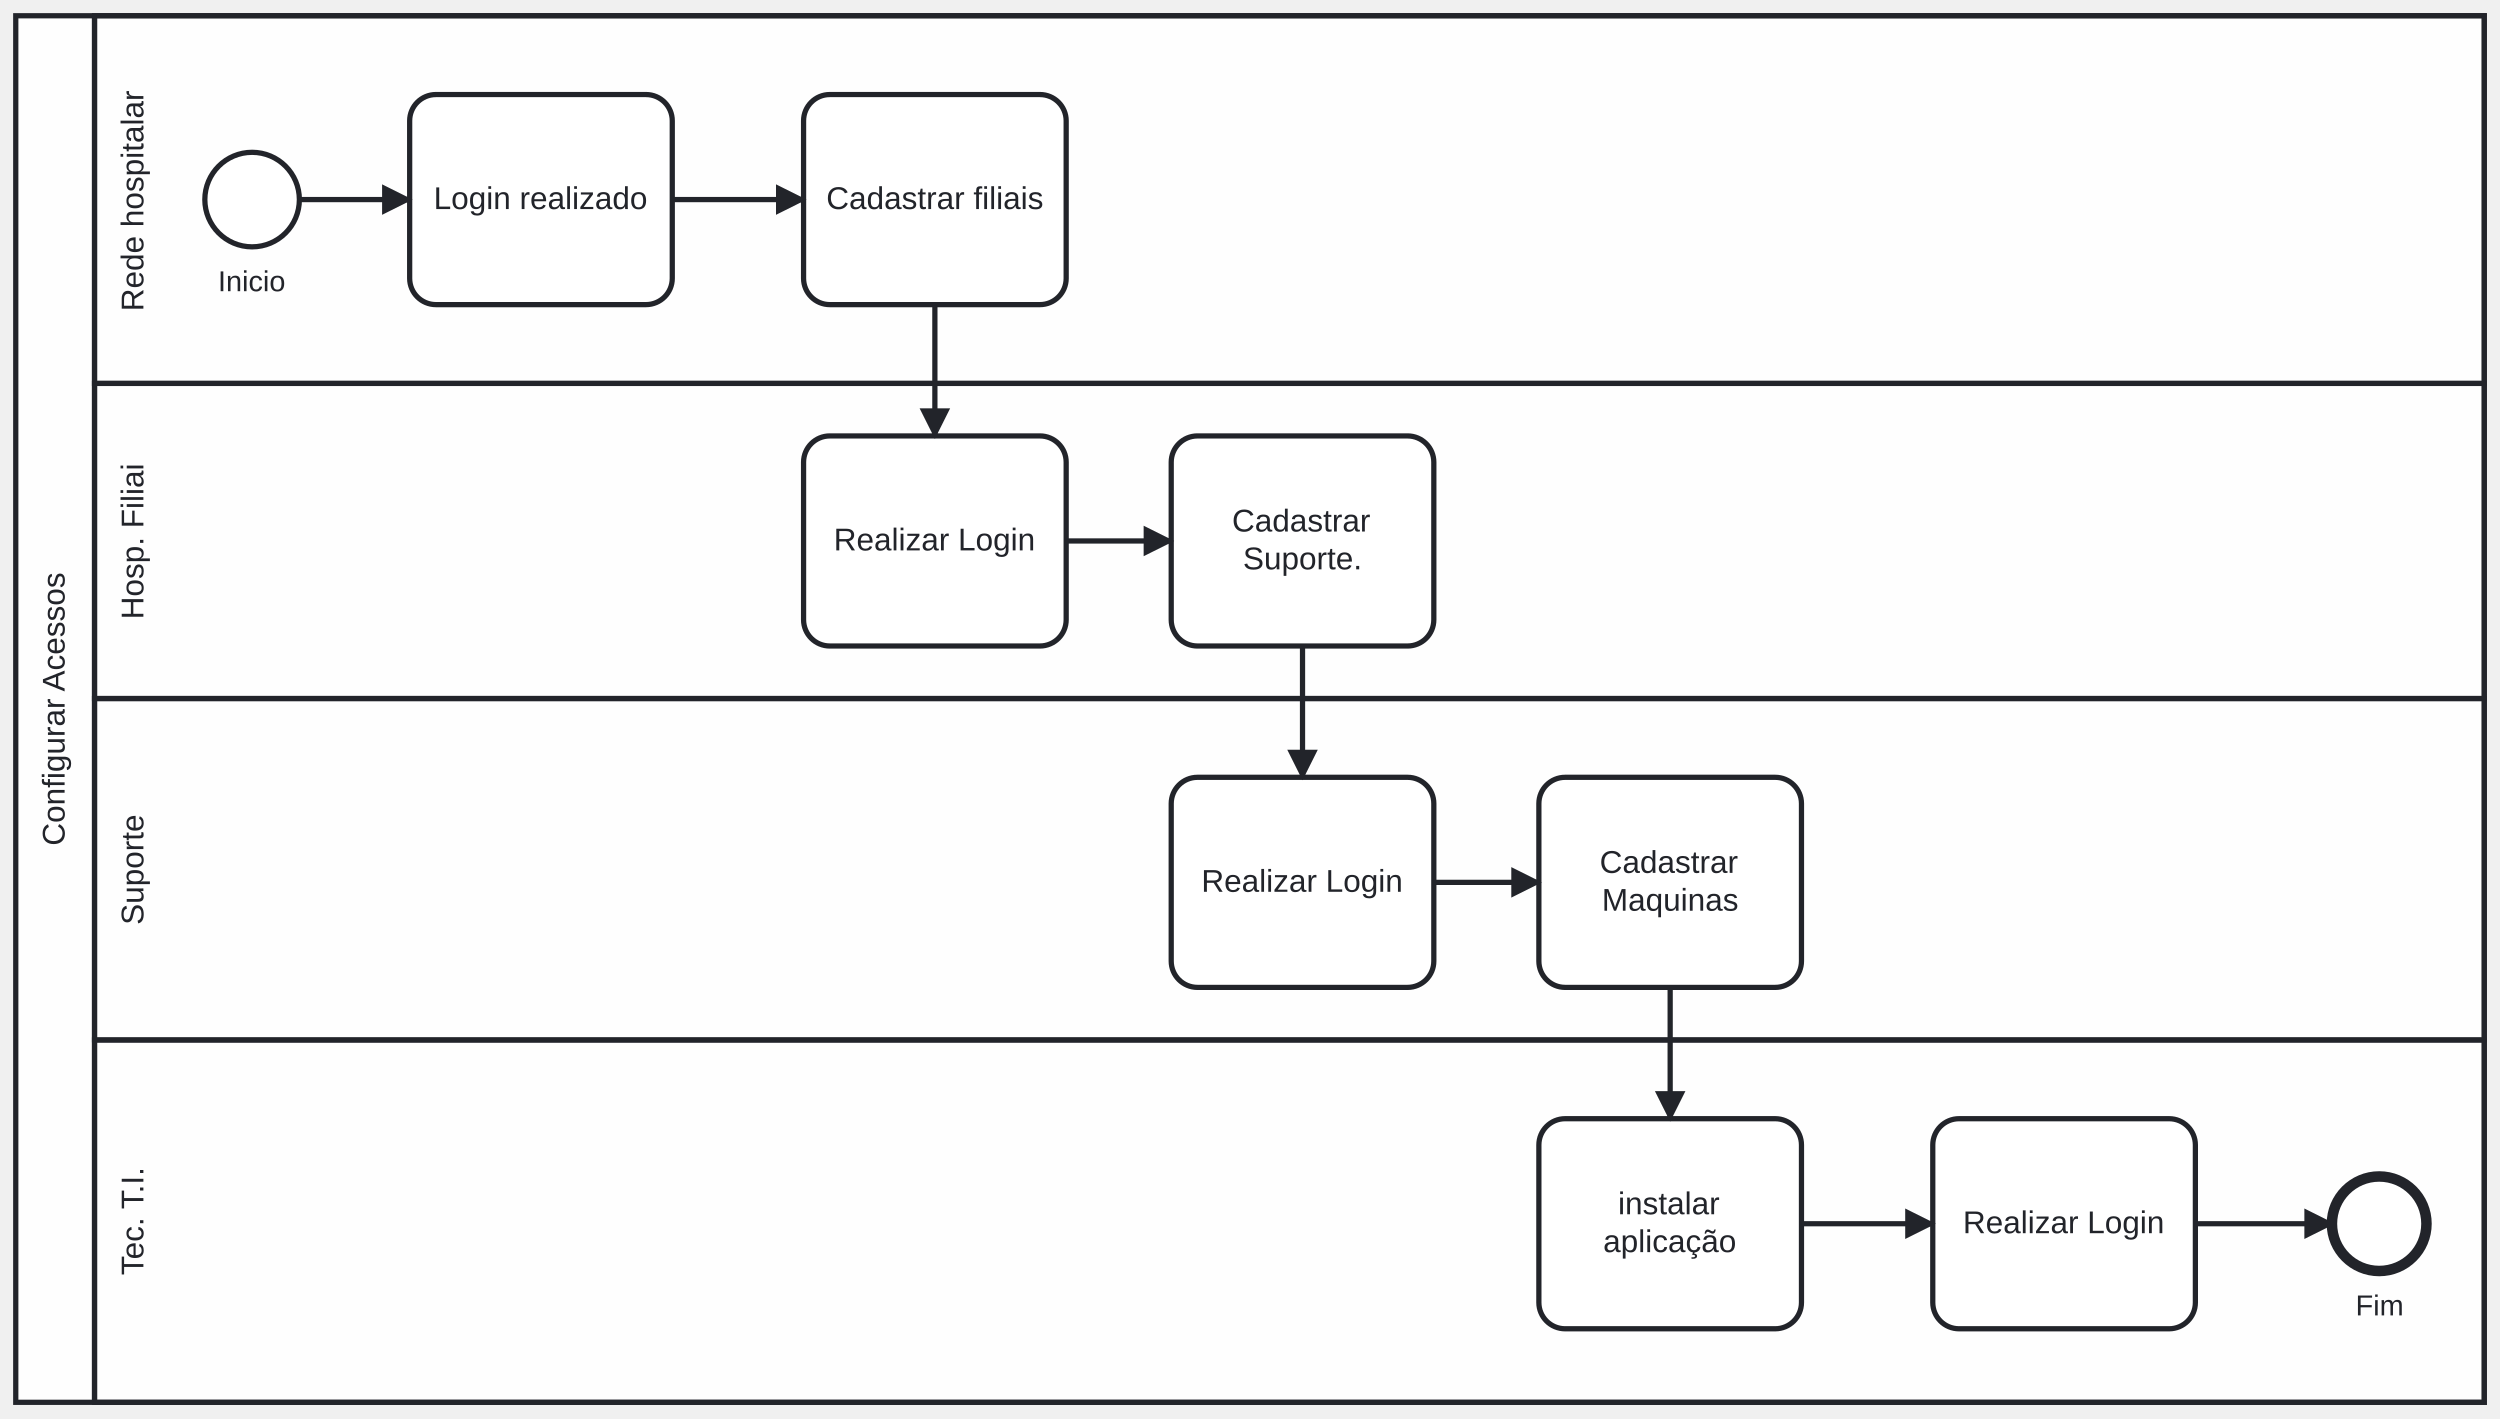
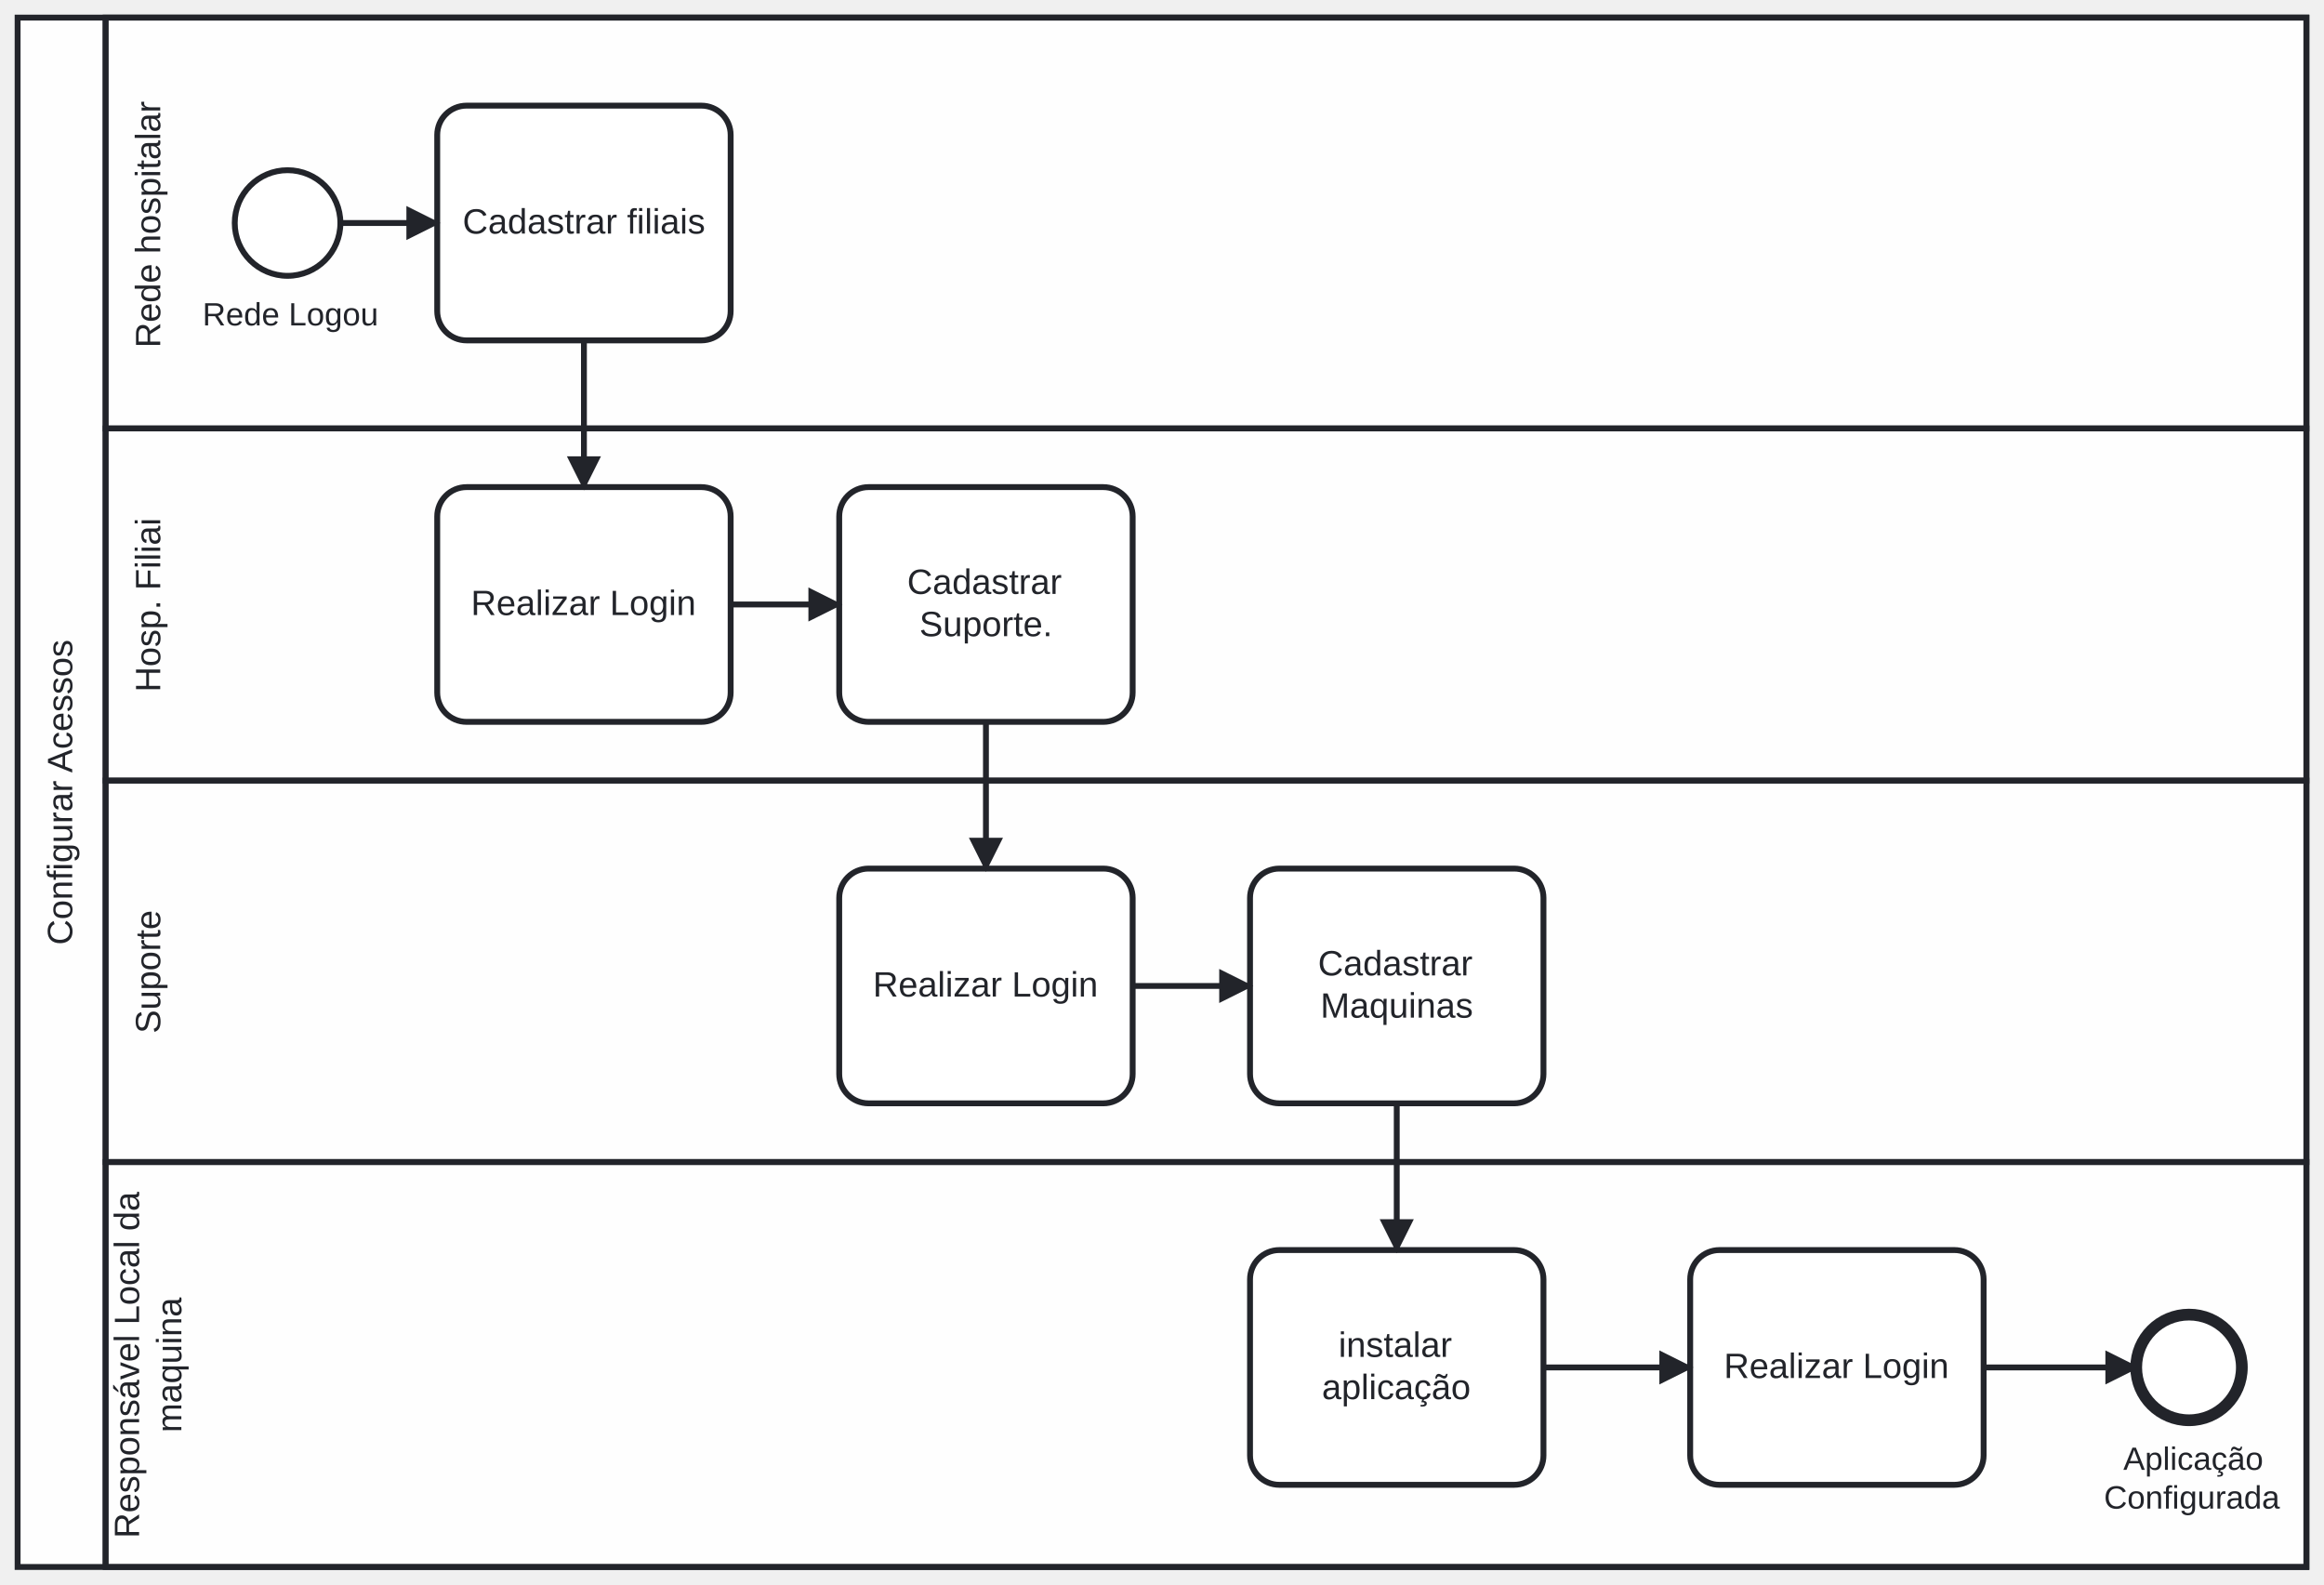
- <svg xmlns="http://www.w3.org/2000/svg" width="952" height="540" viewBox="154 34 952 540" version="1.1">
+ <svg xmlns="http://www.w3.org/2000/svg" width="792" height="540" viewBox="154 34 792 540" version="1.1">
  <defs>
-     <marker id="sequenceflow-end-white-hsl_225_10_15_-15vyws8qu65kzijr2ru5ktl2o" viewBox="0 0 20 20" refX="11" refY="10" markerWidth="10" markerHeight="10" orient="auto">
+     <marker id="sequenceflow-end-white-hsl_225_10_15_-4ew5antqhh94d35yzu8yyvybh" viewBox="0 0 20 20" refX="11" refY="10" markerWidth="10" markerHeight="10" orient="auto">
      <path d="M 1 5 L 11 10 L 1 15 Z" style="fill: rgb(34, 36, 42); stroke-width: 1px; stroke-linecap: round; stroke-dasharray: 10000, 1; stroke: rgb(34, 36, 42);" />
    </marker>
  </defs>
  <g class="djs-group">
-     <g class="djs-element djs-shape" data-element-id="Participant_04y0oh8" style="display: block;" transform="matrix(1 0 0 1 160 40)">
+     <g class="djs-element djs-shape djs-label-hidden" data-element-id="Participant_04y0oh8" style="display: block;" transform="matrix(1 0 0 1 160 40)">
      <g class="djs-visual">
-         <rect x="0" y="0" width="940" height="528" rx="0" ry="0" style="stroke: rgb(34, 36, 42); stroke-width: 2px; fill: white; fill-opacity: 0.95;" />
+         <rect x="0" y="0" width="780" height="528" rx="0" ry="0" style="stroke: rgb(34, 36, 42); stroke-width: 2px; fill: white; fill-opacity: 0.95;" />
        <polyline points="30,0 30,528 " style="fill: none; stroke: rgb(34, 36, 42); stroke-width: 2px;" />
        <text lineHeight="1.2" class="djs-label" style="font-family: Arial, sans-serif; font-size: 12px; font-weight: normal; fill: rgb(34, 36, 42);" transform="matrix(-1.83697e-16 -1 1 -1.83697e-16 0 528)">
          <tspan x="211.969" y="18.6">Configurar Acessos</tspan>
        </text>
      </g>
-       <rect class="djs-hit djs-hit-no-move" x="0" y="0" width="940" height="528" style="fill: none; stroke-opacity: 0; stroke: white; stroke-width: 15px;" />
-       <rect class="djs-hit djs-hit-click-stroke" x="0" y="0" width="940" height="528" style="fill: none; stroke-opacity: 0; stroke: white; stroke-width: 15px;" />
+       <rect x="-6" y="-6" rx="3" width="792" height="540" class="djs-outline" style="fill: none;" />
+       <rect class="djs-hit djs-hit-no-move" x="0" y="0" width="780" height="528" style="fill: none; stroke-opacity: 0; stroke: white; stroke-width: 15px;" />
+       <rect class="djs-hit djs-hit-click-stroke" x="0" y="0" width="780" height="528" style="fill: none; stroke-opacity: 0; stroke: white; stroke-width: 15px;" />
      <rect class="djs-hit djs-hit-all" x="0" y="0" width="30" height="528" style="fill: none; stroke-opacity: 0; stroke: white; stroke-width: 15px;" />
-       <rect x="-6" y="-6" rx="3" width="952" height="540" class="djs-outline" style="fill: none;" />
    </g>
    <g class="djs-children">
      <g class="djs-group">
        <g class="djs-element djs-shape" data-element-id="Lane_11njbq3" style="display: block;" transform="matrix(1 0 0 1 190 430)">
          <g class="djs-visual">
-             <rect x="0" y="0" width="910" height="138" rx="0" ry="0" style="stroke: rgb(34, 36, 42); stroke-width: 2px; fill: white; fill-opacity: 0.35;" />
+             <rect x="0" y="0" width="750" height="138" rx="0" ry="0" style="stroke: rgb(34, 36, 42); stroke-width: 2px; fill: white; fill-opacity: 0.35;" />
            <text lineHeight="1.2" class="djs-label" style="font-family: Arial, sans-serif; font-size: 12px; font-weight: normal; fill: rgb(34, 36, 42);" transform="matrix(-1.83697e-16 -1 1 -1.83697e-16 0 138)">
-               <tspan x="48.43" y="18.6">Tec. T.I.</tspan>
-             </text>
-           </g>
-           <rect class="djs-hit djs-hit-no-move" x="0" y="0" width="910" height="138" style="fill: none; stroke-opacity: 0; stroke: white; stroke-width: 15px;" />
-           <rect class="djs-hit djs-hit-click-stroke" x="0" y="0" width="910" height="138" style="fill: none; stroke-opacity: 0; stroke: white; stroke-width: 15px;" />
+               <tspan x="9.798" y="11.4">Responsável Local da </tspan>
+               <tspan x="45.821" y="25.8">maquina</tspan>
+             </text>
+           </g>
+           <rect x="-6" y="-6" rx="3" width="762" height="150" class="djs-outline" style="fill: none;" />
+           <rect class="djs-hit djs-hit-no-move" x="0" y="0" width="750" height="138" style="fill: none; stroke-opacity: 0; stroke: white; stroke-width: 15px;" />
+           <rect class="djs-hit djs-hit-click-stroke" x="0" y="0" width="750" height="138" style="fill: none; stroke-opacity: 0; stroke: white; stroke-width: 15px;" />
          <rect class="djs-hit djs-hit-all" x="0" y="0" width="30" height="138" style="fill: none; stroke-opacity: 0; stroke: white; stroke-width: 15px;" />
-           <rect x="-6" y="-6" rx="3" width="922" height="150" class="djs-outline" style="fill: none;" />
        </g>
      </g>
      <g class="djs-group">
        <g class="djs-element djs-shape" data-element-id="Lane_1pdoor5" style="display: block;" transform="matrix(1 0 0 1 190 300)">
          <g class="djs-visual">
-             <rect x="0" y="0" width="910" height="130" rx="0" ry="0" style="stroke: rgb(34, 36, 42); stroke-width: 2px; fill: white; fill-opacity: 0.35;" />
+             <rect x="0" y="0" width="750" height="130" rx="0" ry="0" style="stroke: rgb(34, 36, 42); stroke-width: 2px; fill: white; fill-opacity: 0.35;" />
            <text lineHeight="1.2" class="djs-label" style="font-family: Arial, sans-serif; font-size: 12px; font-weight: normal; fill: rgb(34, 36, 42);" transform="matrix(-1.83697e-16 -1 1 -1.83697e-16 0 130)">
              <tspan x="43.822" y="18.6">Suporte</tspan>
            </text>
          </g>
-           <rect class="djs-hit djs-hit-no-move" x="0" y="0" width="910" height="130" style="fill: none; stroke-opacity: 0; stroke: white; stroke-width: 15px;" />
-           <rect class="djs-hit djs-hit-click-stroke" x="0" y="0" width="910" height="130" style="fill: none; stroke-opacity: 0; stroke: white; stroke-width: 15px;" />
+           <rect x="-6" y="-6" rx="3" width="762" height="142" class="djs-outline" style="fill: none;" />
+           <rect class="djs-hit djs-hit-no-move" x="0" y="0" width="750" height="130" style="fill: none; stroke-opacity: 0; stroke: white; stroke-width: 15px;" />
+           <rect class="djs-hit djs-hit-click-stroke" x="0" y="0" width="750" height="130" style="fill: none; stroke-opacity: 0; stroke: white; stroke-width: 15px;" />
          <rect class="djs-hit djs-hit-all" x="0" y="0" width="30" height="130" style="fill: none; stroke-opacity: 0; stroke: white; stroke-width: 15px;" />
-           <rect x="-6" y="-6" rx="3" width="922" height="142" class="djs-outline" style="fill: none;" />
        </g>
      </g>
      <g class="djs-group">
        <g class="djs-element djs-shape" data-element-id="Lane_0xed1o3" style="display: block;" transform="matrix(1 0 0 1 190 180)">
          <g class="djs-visual">
-             <rect x="0" y="0" width="910" height="120" rx="0" ry="0" style="stroke: rgb(34, 36, 42); stroke-width: 2px; fill: white; fill-opacity: 0.35;" />
+             <rect x="0" y="0" width="750" height="120" rx="0" ry="0" style="stroke: rgb(34, 36, 42); stroke-width: 2px; fill: white; fill-opacity: 0.35;" />
            <text lineHeight="1.2" class="djs-label" style="font-family: Arial, sans-serif; font-size: 12px; font-weight: normal; fill: rgb(34, 36, 42);" transform="matrix(-1.83697e-16 -1 1 -1.83697e-16 0 120)">
              <tspan x="30.158" y="18.6">Hosp. Filiai</tspan>
            </text>
          </g>
-           <rect class="djs-hit djs-hit-no-move" x="0" y="0" width="910" height="120" style="fill: none; stroke-opacity: 0; stroke: white; stroke-width: 15px;" />
-           <rect class="djs-hit djs-hit-click-stroke" x="0" y="0" width="910" height="120" style="fill: none; stroke-opacity: 0; stroke: white; stroke-width: 15px;" />
+           <rect x="-6" y="-6" rx="3" width="762" height="132" class="djs-outline" style="fill: none;" />
+           <rect class="djs-hit djs-hit-no-move" x="0" y="0" width="750" height="120" style="fill: none; stroke-opacity: 0; stroke: white; stroke-width: 15px;" />
+           <rect class="djs-hit djs-hit-click-stroke" x="0" y="0" width="750" height="120" style="fill: none; stroke-opacity: 0; stroke: white; stroke-width: 15px;" />
          <rect class="djs-hit djs-hit-all" x="0" y="0" width="30" height="120" style="fill: none; stroke-opacity: 0; stroke: white; stroke-width: 15px;" />
-           <rect x="-6" y="-6" rx="3" width="922" height="132" class="djs-outline" style="fill: none;" />
        </g>
      </g>
      <g class="djs-group">
        <g class="djs-element djs-shape" data-element-id="Lane_11wdvb3" style="display: block;" transform="matrix(1 0 0 1 190 40)">
          <g class="djs-visual">
-             <rect x="0" y="0" width="910" height="140" rx="0" ry="0" style="stroke: rgb(34, 36, 42); stroke-width: 2px; fill: white; fill-opacity: 0.35;" />
+             <rect x="0" y="0" width="750" height="140" rx="0" ry="0" style="stroke: rgb(34, 36, 42); stroke-width: 2px; fill: white; fill-opacity: 0.35;" />
            <text lineHeight="1.2" class="djs-label" style="font-family: Arial, sans-serif; font-size: 12px; font-weight: normal; fill: rgb(34, 36, 42);" transform="matrix(-1.83697e-16 -1 1 -1.83697e-16 0 140)">
              <tspan x="27.472" y="18.6">Rede hospitalar</tspan>
            </text>
          </g>
-           <rect class="djs-hit djs-hit-no-move" x="0" y="0" width="910" height="140" style="fill: none; stroke-opacity: 0; stroke: white; stroke-width: 15px;" />
-           <rect class="djs-hit djs-hit-click-stroke" x="0" y="0" width="910" height="140" style="fill: none; stroke-opacity: 0; stroke: white; stroke-width: 15px;" />
+           <rect x="-6" y="-6" rx="3" width="762" height="152" class="djs-outline" style="fill: none;" />
+           <rect class="djs-hit djs-hit-no-move" x="0" y="0" width="750" height="140" style="fill: none; stroke-opacity: 0; stroke: white; stroke-width: 15px;" />
+           <rect class="djs-hit djs-hit-click-stroke" x="0" y="0" width="750" height="140" style="fill: none; stroke-opacity: 0; stroke: white; stroke-width: 15px;" />
          <rect class="djs-hit djs-hit-all" x="0" y="0" width="30" height="140" style="fill: none; stroke-opacity: 0; stroke: white; stroke-width: 15px;" />
-           <rect x="-6" y="-6" rx="3" width="922" height="152" class="djs-outline" style="fill: none;" />
-         </g>
-       </g>
-       <g class="djs-group">
-         <g class="djs-element djs-shape" data-element-id="StartEvent_0a85sa3" style="display: block;" transform="matrix(1 0 0 1 232 92)">
-           <g class="djs-visual">
-             <circle cx="18" cy="18" r="18" style="stroke: rgb(34, 36, 42); stroke-width: 2px; fill: white; fill-opacity: 0.95;" />
+         </g>
+       </g>
+       <g class="djs-group">
+         <g class="djs-element djs-shape" data-element-id="Activity_1wlqov3" style="display: block;" transform="matrix(1 0 0 1 440 200)">
+           <g class="djs-visual">
+             <rect x="0" y="0" width="100" height="80" rx="10" ry="10" style="stroke: rgb(34, 36, 42); stroke-width: 2px; fill: white; fill-opacity: 0.95;" />
+             <text lineHeight="1.2" class="djs-label" style="font-family: Arial, sans-serif; font-size: 12px; font-weight: normal; fill: rgb(34, 36, 42);">
+               <tspan x="23.154" y="36.4">Cadastrar </tspan>
+               <tspan x="27.312" y="50.8">Suporte.</tspan>
+             </text>
+           </g>
+           <rect class="djs-hit djs-hit-all" x="0" y="0" width="100" height="80" style="fill: none; stroke-opacity: 0; stroke: white; stroke-width: 15px;" />
+           <rect x="-6" y="-6" rx="3" width="112" height="92" class="djs-outline" style="fill: none;" />
+         </g>
+       </g>
+       <g class="djs-group">
+         <g class="djs-element djs-shape" data-element-id="Activity_1k98vzf" style="display: block;" transform="matrix(1 0 0 1 440 330)">
+           <g class="djs-visual">
+             <rect x="0" y="0" width="100" height="80" rx="10" ry="10" style="stroke: rgb(34, 36, 42); stroke-width: 2px; fill: white; fill-opacity: 0.95;" />
+             <text lineHeight="1.2" class="djs-label" style="font-family: Arial, sans-serif; font-size: 12px; font-weight: normal; fill: rgb(34, 36, 42);">
+               <tspan x="11.481" y="43.6">Realizar Login</tspan>
+             </text>
+           </g>
+           <rect class="djs-hit djs-hit-all" x="0" y="0" width="100" height="80" style="fill: none; stroke-opacity: 0; stroke: white; stroke-width: 15px;" />
+           <rect x="-6" y="-6" rx="3" width="112" height="92" class="djs-outline" style="fill: none;" />
+         </g>
+       </g>
+       <g class="djs-group">
+         <g class="djs-element djs-shape" data-element-id="Activity_0wsrfm1" style="display: block;" transform="matrix(1 0 0 1 580 330)">
+           <g class="djs-visual">
+             <rect x="0" y="0" width="100" height="80" rx="10" ry="10" style="stroke: rgb(34, 36, 42); stroke-width: 2px; fill: white; fill-opacity: 0.95;" />
+             <text lineHeight="1.2" class="djs-label" style="font-family: Arial, sans-serif; font-size: 12px; font-weight: normal; fill: rgb(34, 36, 42);">
+               <tspan x="23.154" y="36.4">Cadastrar </tspan>
+               <tspan x="23.984" y="50.8">Maquinas</tspan>
+             </text>
+           </g>
+           <rect class="djs-hit djs-hit-all" x="0" y="0" width="100" height="80" style="fill: none; stroke-opacity: 0; stroke: white; stroke-width: 15px;" />
+           <rect x="-6" y="-6" rx="3" width="112" height="92" class="djs-outline" style="fill: none;" />
+         </g>
+       </g>
+       <g class="djs-group">
+         <g class="djs-element djs-shape" data-element-id="Activity_12a3pdr" style="display: block;" transform="matrix(1 0 0 1 580 460)">
+           <g class="djs-visual">
+             <rect x="0" y="0" width="100" height="80" rx="10" ry="10" style="stroke: rgb(34, 36, 42); stroke-width: 2px; fill: white; fill-opacity: 0.95;" />
+             <text lineHeight="1.2" class="djs-label" style="font-family: Arial, sans-serif; font-size: 12px; font-weight: normal; fill: rgb(34, 36, 42);">
+               <tspan x="30.156" y="36.4">instalar </tspan>
+               <tspan x="24.486" y="50.8">aplicação</tspan>
+             </text>
+           </g>
+           <rect class="djs-hit djs-hit-all" x="0" y="0" width="100" height="80" style="fill: none; stroke-opacity: 0; stroke: white; stroke-width: 15px;" />
+           <rect x="-6" y="-6" rx="3" width="112" height="92" class="djs-outline" style="fill: none;" />
+         </g>
+       </g>
+       <g class="djs-group">
+         <g class="djs-element djs-shape" data-element-id="Activity_14faz01" style="display: block;" transform="matrix(1 0 0 1 730 460)">
+           <g class="djs-visual">
+             <rect x="0" y="0" width="100" height="80" rx="10" ry="10" style="stroke: rgb(34, 36, 42); stroke-width: 2px; fill: white; fill-opacity: 0.95;" />
+             <text lineHeight="1.2" class="djs-label" style="font-family: Arial, sans-serif; font-size: 12px; font-weight: normal; fill: rgb(34, 36, 42);">
+               <tspan x="11.481" y="43.6">Realizar Login</tspan>
+             </text>
+           </g>
+           <rect class="djs-hit djs-hit-all" x="0" y="0" width="100" height="80" style="fill: none; stroke-opacity: 0; stroke: white; stroke-width: 15px;" />
+           <rect x="-6" y="-6" rx="3" width="112" height="92" class="djs-outline" style="fill: none;" />
+         </g>
+       </g>
+       <g class="djs-group">
+         <g class="djs-element djs-shape" data-element-id="Event_179ekzo" style="display: block;" transform="matrix(1 0 0 1 882 482)">
+           <g class="djs-visual">
+             <circle cx="18" cy="18" r="18" style="stroke: rgb(34, 36, 42); stroke-width: 4px; fill: white; fill-opacity: 0.95;" />
          </g>
          <rect class="djs-hit djs-hit-all" x="0" y="0" width="36" height="36" style="fill: none; stroke-opacity: 0; stroke: white; stroke-width: 15px;" />
          <rect x="-6" y="-6" rx="3" width="48" height="48" class="djs-outline" style="fill: none;" />
        </g>
      </g>
      <g class="djs-group">
-         <g class="djs-element djs-shape" data-element-id="StartEvent_0a85sa3_label" style="display: block;" transform="matrix(1 0 0 1 237 135)">
-           <g class="djs-visual">
-             <text lineHeight="1.2" class="djs-label" style="font-family: Arial, sans-serif; font-size: 11px; font-weight: normal; fill: rgb(34, 36, 42);">
-               <tspan x="0" y="9.9">Inicio</tspan>
-             </text>
-           </g>
-           <rect class="djs-hit djs-hit-all" x="0" y="0" width="26" height="14" style="fill: none; stroke-opacity: 0; stroke: white; stroke-width: 15px;" />
-           <rect x="-6" y="-6" rx="3" width="38" height="26" class="djs-outline" style="fill: none;" />
-         </g>
-       </g>
-       <g class="djs-group">
-         <g class="djs-element djs-shape" data-element-id="Activity_1ifvt9u" style="display: block;" transform="matrix(1 0 0 1 460 70)">
+         <g class="djs-element djs-shape" data-element-id="Activity_0y3u4xt" style="display: block;" transform="matrix(1 0 0 1 303 200)">
+           <g class="djs-visual">
+             <rect x="0" y="0" width="100" height="80" rx="10" ry="10" style="stroke: rgb(34, 36, 42); stroke-width: 2px; fill: white; fill-opacity: 0.95;" />
+             <text lineHeight="1.2" class="djs-label" style="font-family: Arial, sans-serif; font-size: 12px; font-weight: normal; fill: rgb(34, 36, 42);">
+               <tspan x="11.481" y="43.6">Realizar Login</tspan>
+             </text>
+           </g>
+           <rect class="djs-hit djs-hit-all" x="0" y="0" width="100" height="80" style="fill: none; stroke-opacity: 0; stroke: white; stroke-width: 15px;" />
+           <rect x="-6" y="-6" rx="3" width="112" height="92" class="djs-outline" style="fill: none;" />
+         </g>
+       </g>
+       <g class="djs-group">
+         <g class="djs-element djs-shape" data-element-id="Activity_1ifvt9u" style="display: block;" transform="matrix(1 0 0 1 303 70)">
          <g class="djs-visual">
            <rect x="0" y="0" width="100" height="80" rx="10" ry="10" style="stroke: rgb(34, 36, 42); stroke-width: 2px; fill: white; fill-opacity: 0.95;" />
            <text lineHeight="1.2" class="djs-label" style="font-family: Arial, sans-serif; font-size: 12px; font-weight: normal; fill: rgb(34, 36, 42);">
              <tspan x="8.648" y="43.6">Cadastrar filiais</tspan>
            </text>
          </g>
          <rect class="djs-hit djs-hit-all" x="0" y="0" width="100" height="80" style="fill: none; stroke-opacity: 0; stroke: white; stroke-width: 15px;" />
          <rect x="-6" y="-6" rx="3" width="112" height="92" class="djs-outline" style="fill: none;" />
        </g>
      </g>
      <g class="djs-group">
-         <g class="djs-element djs-shape" data-element-id="Activity_0q3znbs" style="display: block;" transform="matrix(1 0 0 1 310 70)">
-           <g class="djs-visual">
-             <rect x="0" y="0" width="100" height="80" rx="10" ry="10" style="stroke: rgb(34, 36, 42); stroke-width: 2px; fill: white; fill-opacity: 0.95;" />
-             <text lineHeight="1.2" class="djs-label" style="font-family: Arial, sans-serif; font-size: 12px; font-weight: normal; fill: rgb(34, 36, 42);">
-               <tspan x="9.141" y="43.6">Login realizado</tspan>
-             </text>
-           </g>
-           <rect class="djs-hit djs-hit-all" x="0" y="0" width="100" height="80" style="fill: none; stroke-opacity: 0; stroke: white; stroke-width: 15px;" />
-           <rect x="-6" y="-6" rx="3" width="112" height="92" class="djs-outline" style="fill: none;" />
-         </g>
-       </g>
-       <g class="djs-group">
-         <g class="djs-element djs-shape" data-element-id="Activity_0y3u4xt" style="display: block;" transform="matrix(1 0 0 1 460 200)">
-           <g class="djs-visual">
-             <rect x="0" y="0" width="100" height="80" rx="10" ry="10" style="stroke: rgb(34, 36, 42); stroke-width: 2px; fill: white; fill-opacity: 0.95;" />
-             <text lineHeight="1.2" class="djs-label" style="font-family: Arial, sans-serif; font-size: 12px; font-weight: normal; fill: rgb(34, 36, 42);">
-               <tspan x="11.481" y="43.6">Realizar Login</tspan>
-             </text>
-           </g>
-           <rect class="djs-hit djs-hit-all" x="0" y="0" width="100" height="80" style="fill: none; stroke-opacity: 0; stroke: white; stroke-width: 15px;" />
-           <rect x="-6" y="-6" rx="3" width="112" height="92" class="djs-outline" style="fill: none;" />
-         </g>
-       </g>
-       <g class="djs-group">
-         <g class="djs-element djs-shape" data-element-id="Activity_1wlqov3" style="display: block;" transform="matrix(1 0 0 1 600 200)">
-           <g class="djs-visual">
-             <rect x="0" y="0" width="100" height="80" rx="10" ry="10" style="stroke: rgb(34, 36, 42); stroke-width: 2px; fill: white; fill-opacity: 0.95;" />
-             <text lineHeight="1.2" class="djs-label" style="font-family: Arial, sans-serif; font-size: 12px; font-weight: normal; fill: rgb(34, 36, 42);">
-               <tspan x="23.154" y="36.4">Cadastrar </tspan>
-               <tspan x="27.312" y="50.8">Suporte.</tspan>
-             </text>
-           </g>
-           <rect class="djs-hit djs-hit-all" x="0" y="0" width="100" height="80" style="fill: none; stroke-opacity: 0; stroke: white; stroke-width: 15px;" />
-           <rect x="-6" y="-6" rx="3" width="112" height="92" class="djs-outline" style="fill: none;" />
-         </g>
-       </g>
-       <g class="djs-group">
-         <g class="djs-element djs-shape" data-element-id="Activity_1k98vzf" style="display: block;" transform="matrix(1 0 0 1 600 330)">
-           <g class="djs-visual">
-             <rect x="0" y="0" width="100" height="80" rx="10" ry="10" style="stroke: rgb(34, 36, 42); stroke-width: 2px; fill: white; fill-opacity: 0.95;" />
-             <text lineHeight="1.2" class="djs-label" style="font-family: Arial, sans-serif; font-size: 12px; font-weight: normal; fill: rgb(34, 36, 42);">
-               <tspan x="11.481" y="43.6">Realizar Login</tspan>
-             </text>
-           </g>
-           <rect class="djs-hit djs-hit-all" x="0" y="0" width="100" height="80" style="fill: none; stroke-opacity: 0; stroke: white; stroke-width: 15px;" />
-           <rect x="-6" y="-6" rx="3" width="112" height="92" class="djs-outline" style="fill: none;" />
-         </g>
-       </g>
-       <g class="djs-group">
-         <g class="djs-element djs-shape" data-element-id="Activity_0wsrfm1" style="display: block;" transform="matrix(1 0 0 1 740 330)">
-           <g class="djs-visual">
-             <rect x="0" y="0" width="100" height="80" rx="10" ry="10" style="stroke: rgb(34, 36, 42); stroke-width: 2px; fill: white; fill-opacity: 0.95;" />
-             <text lineHeight="1.2" class="djs-label" style="font-family: Arial, sans-serif; font-size: 12px; font-weight: normal; fill: rgb(34, 36, 42);">
-               <tspan x="23.154" y="36.4">Cadastrar </tspan>
-               <tspan x="23.984" y="50.8">Maquinas</tspan>
-             </text>
-           </g>
-           <rect class="djs-hit djs-hit-all" x="0" y="0" width="100" height="80" style="fill: none; stroke-opacity: 0; stroke: white; stroke-width: 15px;" />
-           <rect x="-6" y="-6" rx="3" width="112" height="92" class="djs-outline" style="fill: none;" />
-         </g>
-       </g>
-       <g class="djs-group">
-         <g class="djs-element djs-shape" data-element-id="Activity_12a3pdr" style="display: block;" transform="matrix(1 0 0 1 740 460)">
-           <g class="djs-visual">
-             <rect x="0" y="0" width="100" height="80" rx="10" ry="10" style="stroke: rgb(34, 36, 42); stroke-width: 2px; fill: white; fill-opacity: 0.95;" />
-             <text lineHeight="1.2" class="djs-label" style="font-family: Arial, sans-serif; font-size: 12px; font-weight: normal; fill: rgb(34, 36, 42);">
-               <tspan x="30.156" y="36.4">instalar </tspan>
-               <tspan x="24.486" y="50.8">aplicação</tspan>
-             </text>
-           </g>
-           <rect class="djs-hit djs-hit-all" x="0" y="0" width="100" height="80" style="fill: none; stroke-opacity: 0; stroke: white; stroke-width: 15px;" />
-           <rect x="-6" y="-6" rx="3" width="112" height="92" class="djs-outline" style="fill: none;" />
-         </g>
-       </g>
-       <g class="djs-group">
-         <g class="djs-element djs-shape" data-element-id="Activity_14faz01" style="display: block;" transform="matrix(1 0 0 1 890 460)">
-           <g class="djs-visual">
-             <rect x="0" y="0" width="100" height="80" rx="10" ry="10" style="stroke: rgb(34, 36, 42); stroke-width: 2px; fill: white; fill-opacity: 0.95;" />
-             <text lineHeight="1.2" class="djs-label" style="font-family: Arial, sans-serif; font-size: 12px; font-weight: normal; fill: rgb(34, 36, 42);">
-               <tspan x="11.481" y="43.6">Realizar Login</tspan>
-             </text>
-           </g>
-           <rect class="djs-hit djs-hit-all" x="0" y="0" width="100" height="80" style="fill: none; stroke-opacity: 0; stroke: white; stroke-width: 15px;" />
-           <rect x="-6" y="-6" rx="3" width="112" height="92" class="djs-outline" style="fill: none;" />
-         </g>
-       </g>
-       <g class="djs-group">
-         <g class="djs-element djs-shape" data-element-id="Event_179ekzo" style="display: block;" transform="matrix(1 0 0 1 1042 482)">
-           <g class="djs-visual">
-             <circle cx="18" cy="18" r="18" style="stroke: rgb(34, 36, 42); stroke-width: 4px; fill: white; fill-opacity: 0.95;" />
+         <g class="djs-element djs-shape" data-element-id="StartEvent_0a85sa3" style="display: block;" transform="matrix(1 0 0 1 234 92)">
+           <g class="djs-visual">
+             <circle cx="18" cy="18" r="18" style="stroke: rgb(34, 36, 42); stroke-width: 2px; fill: white; fill-opacity: 0.95;" />
          </g>
          <rect class="djs-hit djs-hit-all" x="0" y="0" width="36" height="36" style="fill: none; stroke-opacity: 0; stroke: white; stroke-width: 15px;" />
          <rect x="-6" y="-6" rx="3" width="48" height="48" class="djs-outline" style="fill: none;" />
        </g>
      </g>
      <g class="djs-group">
        <g class="djs-element djs-connection" data-element-id="Flow_0jonh95" style="display: block;">
          <g class="djs-visual">
-             <path d="m  268,110L310,110 " style="fill: none; stroke-width: 2px; stroke: rgb(34, 36, 42); stroke-linejoin: round; marker-end: url('#sequenceflow-end-white-hsl_225_10_15_-15vyws8qu65kzijr2ru5ktl2o');" />
-           </g>
-           <polyline points="268,110 310,110 " class="djs-hit djs-hit-stroke" style="fill: none; stroke-opacity: 0; stroke: white; stroke-width: 15px;" />
-           <rect x="262" y="104" rx="3" width="54" height="12" class="djs-outline" style="fill: none;" />
-         </g>
-       </g>
-       <g class="djs-group">
-         <g class="djs-element djs-connection" data-element-id="Flow_0jwbw5i" style="display: block;">
-           <g class="djs-visual">
-             <path d="m  410,110L460,110 " style="fill: none; stroke-width: 2px; stroke: rgb(34, 36, 42); stroke-linejoin: round; marker-end: url('#sequenceflow-end-white-hsl_225_10_15_-15vyws8qu65kzijr2ru5ktl2o');" />
-           </g>
-           <polyline points="410,110 460,110 " class="djs-hit djs-hit-stroke" style="fill: none; stroke-opacity: 0; stroke: white; stroke-width: 15px;" />
-           <rect x="404" y="104" rx="3" width="62" height="12" class="djs-outline" style="fill: none;" />
+             <path d="m  270,110L303,110 " style="fill: none; stroke-width: 2px; stroke: rgb(34, 36, 42); stroke-linejoin: round; marker-end: url('#sequenceflow-end-white-hsl_225_10_15_-4ew5antqhh94d35yzu8yyvybh');" />
+           </g>
+           <polyline points="270,110 303,110 " class="djs-hit djs-hit-stroke" style="fill: none; stroke-opacity: 0; stroke: white; stroke-width: 15px;" />
+           <rect x="264" y="104" rx="3" width="45" height="12" class="djs-outline" style="fill: none;" />
        </g>
      </g>
      <g class="djs-group">
        <g class="djs-element djs-connection" data-element-id="Flow_16g6mpx" style="display: block;">
          <g class="djs-visual">
-             <path d="m  510,150L510,200 " style="fill: none; stroke-width: 2px; stroke: rgb(34, 36, 42); stroke-linejoin: round; marker-end: url('#sequenceflow-end-white-hsl_225_10_15_-15vyws8qu65kzijr2ru5ktl2o');" />
-           </g>
-           <polyline points="510,150 510,200 " class="djs-hit djs-hit-stroke" style="fill: none; stroke-opacity: 0; stroke: white; stroke-width: 15px;" />
-           <rect x="504" y="144" rx="3" width="12" height="62" class="djs-outline" style="fill: none;" />
+             <path d="m  353,150L353,200 " style="fill: none; stroke-width: 2px; stroke: rgb(34, 36, 42); stroke-linejoin: round; marker-end: url('#sequenceflow-end-white-hsl_225_10_15_-4ew5antqhh94d35yzu8yyvybh');" />
+           </g>
+           <polyline points="353,150 353,200 " class="djs-hit djs-hit-stroke" style="fill: none; stroke-opacity: 0; stroke: white; stroke-width: 15px;" />
+           <rect x="347" y="144" rx="3" width="12" height="62" class="djs-outline" style="fill: none;" />
        </g>
      </g>
      <g class="djs-group">
        <g class="djs-element djs-connection" data-element-id="Flow_0fzk1rx" style="display: block;">
          <g class="djs-visual">
-             <path d="m  560,240L600,240 " style="fill: none; stroke-width: 2px; stroke: rgb(34, 36, 42); stroke-linejoin: round; marker-end: url('#sequenceflow-end-white-hsl_225_10_15_-15vyws8qu65kzijr2ru5ktl2o');" />
-           </g>
-           <polyline points="560,240 600,240 " class="djs-hit djs-hit-stroke" style="fill: none; stroke-opacity: 0; stroke: white; stroke-width: 15px;" />
-           <rect x="554" y="234" rx="3" width="52" height="12" class="djs-outline" style="fill: none;" />
+             <path d="m  403,240L440,240 " style="fill: none; stroke-width: 2px; stroke: rgb(34, 36, 42); stroke-linejoin: round; marker-end: url('#sequenceflow-end-white-hsl_225_10_15_-4ew5antqhh94d35yzu8yyvybh');" />
+           </g>
+           <polyline points="403,240 440,240 " class="djs-hit djs-hit-stroke" style="fill: none; stroke-opacity: 0; stroke: white; stroke-width: 15px;" />
+           <rect x="397" y="234" rx="3" width="49" height="12" class="djs-outline" style="fill: none;" />
        </g>
      </g>
      <g class="djs-group">
        <g class="djs-element djs-connection" data-element-id="Flow_0n03xlu" style="display: block;">
          <g class="djs-visual">
-             <path d="m  650,280L650,330 " style="fill: none; stroke-width: 2px; stroke: rgb(34, 36, 42); stroke-linejoin: round; marker-end: url('#sequenceflow-end-white-hsl_225_10_15_-15vyws8qu65kzijr2ru5ktl2o');" />
-           </g>
-           <polyline points="650,280 650,330 " class="djs-hit djs-hit-stroke" style="fill: none; stroke-opacity: 0; stroke: white; stroke-width: 15px;" />
-           <rect x="644" y="274" rx="3" width="12" height="62" class="djs-outline" style="fill: none;" />
+             <path d="m  490,280L490,330 " style="fill: none; stroke-width: 2px; stroke: rgb(34, 36, 42); stroke-linejoin: round; marker-end: url('#sequenceflow-end-white-hsl_225_10_15_-4ew5antqhh94d35yzu8yyvybh');" />
+           </g>
+           <polyline points="490,280 490,330 " class="djs-hit djs-hit-stroke" style="fill: none; stroke-opacity: 0; stroke: white; stroke-width: 15px;" />
+           <rect x="484" y="274" rx="3" width="12" height="62" class="djs-outline" style="fill: none;" />
        </g>
      </g>
      <g class="djs-group">
        <g class="djs-element djs-connection" data-element-id="Flow_10l2n7b" style="display: block;">
          <g class="djs-visual">
-             <path d="m  700,370L740,370 " style="fill: none; stroke-width: 2px; stroke: rgb(34, 36, 42); stroke-linejoin: round; marker-end: url('#sequenceflow-end-white-hsl_225_10_15_-15vyws8qu65kzijr2ru5ktl2o');" />
-           </g>
-           <polyline points="700,370 740,370 " class="djs-hit djs-hit-stroke" style="fill: none; stroke-opacity: 0; stroke: white; stroke-width: 15px;" />
-           <rect x="694" y="364" rx="3" width="52" height="12" class="djs-outline" style="fill: none;" />
+             <path d="m  540,370L580,370 " style="fill: none; stroke-width: 2px; stroke: rgb(34, 36, 42); stroke-linejoin: round; marker-end: url('#sequenceflow-end-white-hsl_225_10_15_-4ew5antqhh94d35yzu8yyvybh');" />
+           </g>
+           <polyline points="540,370 580,370 " class="djs-hit djs-hit-stroke" style="fill: none; stroke-opacity: 0; stroke: white; stroke-width: 15px;" />
+           <rect x="534" y="364" rx="3" width="52" height="12" class="djs-outline" style="fill: none;" />
        </g>
      </g>
      <g class="djs-group">
        <g class="djs-element djs-connection" data-element-id="Flow_0iej9yb" style="display: block;">
          <g class="djs-visual">
-             <path d="m  790,410L790,460 " style="fill: none; stroke-width: 2px; stroke: rgb(34, 36, 42); stroke-linejoin: round; marker-end: url('#sequenceflow-end-white-hsl_225_10_15_-15vyws8qu65kzijr2ru5ktl2o');" />
-           </g>
-           <polyline points="790,410 790,460 " class="djs-hit djs-hit-stroke" style="fill: none; stroke-opacity: 0; stroke: white; stroke-width: 15px;" />
-           <rect x="784" y="404" rx="3" width="12" height="62" class="djs-outline" style="fill: none;" />
+             <path d="m  630,410L630,460 " style="fill: none; stroke-width: 2px; stroke: rgb(34, 36, 42); stroke-linejoin: round; marker-end: url('#sequenceflow-end-white-hsl_225_10_15_-4ew5antqhh94d35yzu8yyvybh');" />
+           </g>
+           <polyline points="630,410 630,460 " class="djs-hit djs-hit-stroke" style="fill: none; stroke-opacity: 0; stroke: white; stroke-width: 15px;" />
+           <rect x="624" y="404" rx="3" width="12" height="62" class="djs-outline" style="fill: none;" />
        </g>
      </g>
      <g class="djs-group">
        <g class="djs-element djs-connection" data-element-id="Flow_0j3gzgi" style="display: block;">
          <g class="djs-visual">
-             <path d="m  840,500L890,500 " style="fill: none; stroke-width: 2px; stroke: rgb(34, 36, 42); stroke-linejoin: round; marker-end: url('#sequenceflow-end-white-hsl_225_10_15_-15vyws8qu65kzijr2ru5ktl2o');" />
-           </g>
-           <polyline points="840,500 890,500 " class="djs-hit djs-hit-stroke" style="fill: none; stroke-opacity: 0; stroke: white; stroke-width: 15px;" />
-           <rect x="834" y="494" rx="3" width="62" height="12" class="djs-outline" style="fill: none;" />
+             <path d="m  680,500L730,500 " style="fill: none; stroke-width: 2px; stroke: rgb(34, 36, 42); stroke-linejoin: round; marker-end: url('#sequenceflow-end-white-hsl_225_10_15_-4ew5antqhh94d35yzu8yyvybh');" />
+           </g>
+           <polyline points="680,500 730,500 " class="djs-hit djs-hit-stroke" style="fill: none; stroke-opacity: 0; stroke: white; stroke-width: 15px;" />
+           <rect x="674" y="494" rx="3" width="62" height="12" class="djs-outline" style="fill: none;" />
        </g>
      </g>
      <g class="djs-group">
        <g class="djs-element djs-connection" data-element-id="Flow_15l1deo" style="display: block;">
          <g class="djs-visual">
-             <path d="m  990,500L1042,500 " style="fill: none; stroke-width: 2px; stroke: rgb(34, 36, 42); stroke-linejoin: round; marker-end: url('#sequenceflow-end-white-hsl_225_10_15_-15vyws8qu65kzijr2ru5ktl2o');" />
-           </g>
-           <polyline points="990,500 1042,500 " class="djs-hit djs-hit-stroke" style="fill: none; stroke-opacity: 0; stroke: white; stroke-width: 15px;" />
-           <rect x="984" y="494" rx="3" width="64" height="12" class="djs-outline" style="fill: none;" />
-         </g>
-       </g>
-       <g class="djs-group">
-         <g class="djs-element djs-shape" data-element-id="Event_179ekzo_label" style="display: block;" transform="matrix(1 0 0 1 1051 525)">
-           <g class="djs-visual">
-             <text lineHeight="1.2" class="djs-label" style="font-family: Arial, sans-serif; font-size: 11px; font-weight: normal; fill: rgb(34, 36, 42);">
-               <tspan x="0" y="9.9">Fim</tspan>
-             </text>
-           </g>
-           <rect class="djs-hit djs-hit-all" x="0" y="0" width="19" height="14" style="fill: none; stroke-opacity: 0; stroke: white; stroke-width: 15px;" />
-           <rect x="-6" y="-6" rx="3" width="31" height="26" class="djs-outline" style="fill: none;" />
-         </g>
-       </g>
+             <path d="m  830,500L882,500 " style="fill: none; stroke-width: 2px; stroke: rgb(34, 36, 42); stroke-linejoin: round; marker-end: url('#sequenceflow-end-white-hsl_225_10_15_-4ew5antqhh94d35yzu8yyvybh');" />
+           </g>
+           <polyline points="830,500 882,500 " class="djs-hit djs-hit-stroke" style="fill: none; stroke-opacity: 0; stroke: white; stroke-width: 15px;" />
+           <rect x="824" y="494" rx="3" width="64" height="12" class="djs-outline" style="fill: none;" />
+         </g>
+       </g>
+     </g>
+   </g>
+   <g class="djs-group">
+     <g class="djs-element djs-shape" data-element-id="Event_179ekzo_label" style="display: block;" transform="matrix(1 0 0 1 871 525)">
+       <g class="djs-visual">
+         <text lineHeight="1.2" class="djs-label" style="font-family: Arial, sans-serif; font-size: 11px; font-weight: normal; fill: rgb(34, 36, 42);">
+           <tspan x="6.617" y="9.9">Aplicação </tspan>
+           <tspan x="0" y="23.1">Configurada</tspan>
+         </text>
+       </g>
+       <rect class="djs-hit djs-hit-all" x="0" y="0" width="60" height="27" style="fill: none; stroke-opacity: 0; stroke: white; stroke-width: 15px;" />
+       <rect x="-6" y="-6" rx="3" width="72" height="39" class="djs-outline" style="fill: none;" />
+     </g>
+   </g>
+   <g class="djs-group">
+     <g class="djs-element djs-shape" data-element-id="StartEvent_0a85sa3_label" style="display: block;" transform="matrix(1 0 0 1 223 135)">
+       <g class="djs-visual">
+         <text lineHeight="1.2" class="djs-label" style="font-family: Arial, sans-serif; font-size: 11px; font-weight: normal; fill: rgb(34, 36, 42);">
+           <tspan x="0" y="9.9">Rede Logou</tspan>
+         </text>
+       </g>
+       <rect class="djs-hit djs-hit-all" x="0" y="0" width="60" height="14" style="fill: none; stroke-opacity: 0; stroke: white; stroke-width: 15px;" />
+       <rect x="-6" y="-6" rx="3" width="72" height="26" class="djs-outline" style="fill: none;" />
    </g>
  </g>
</svg>
